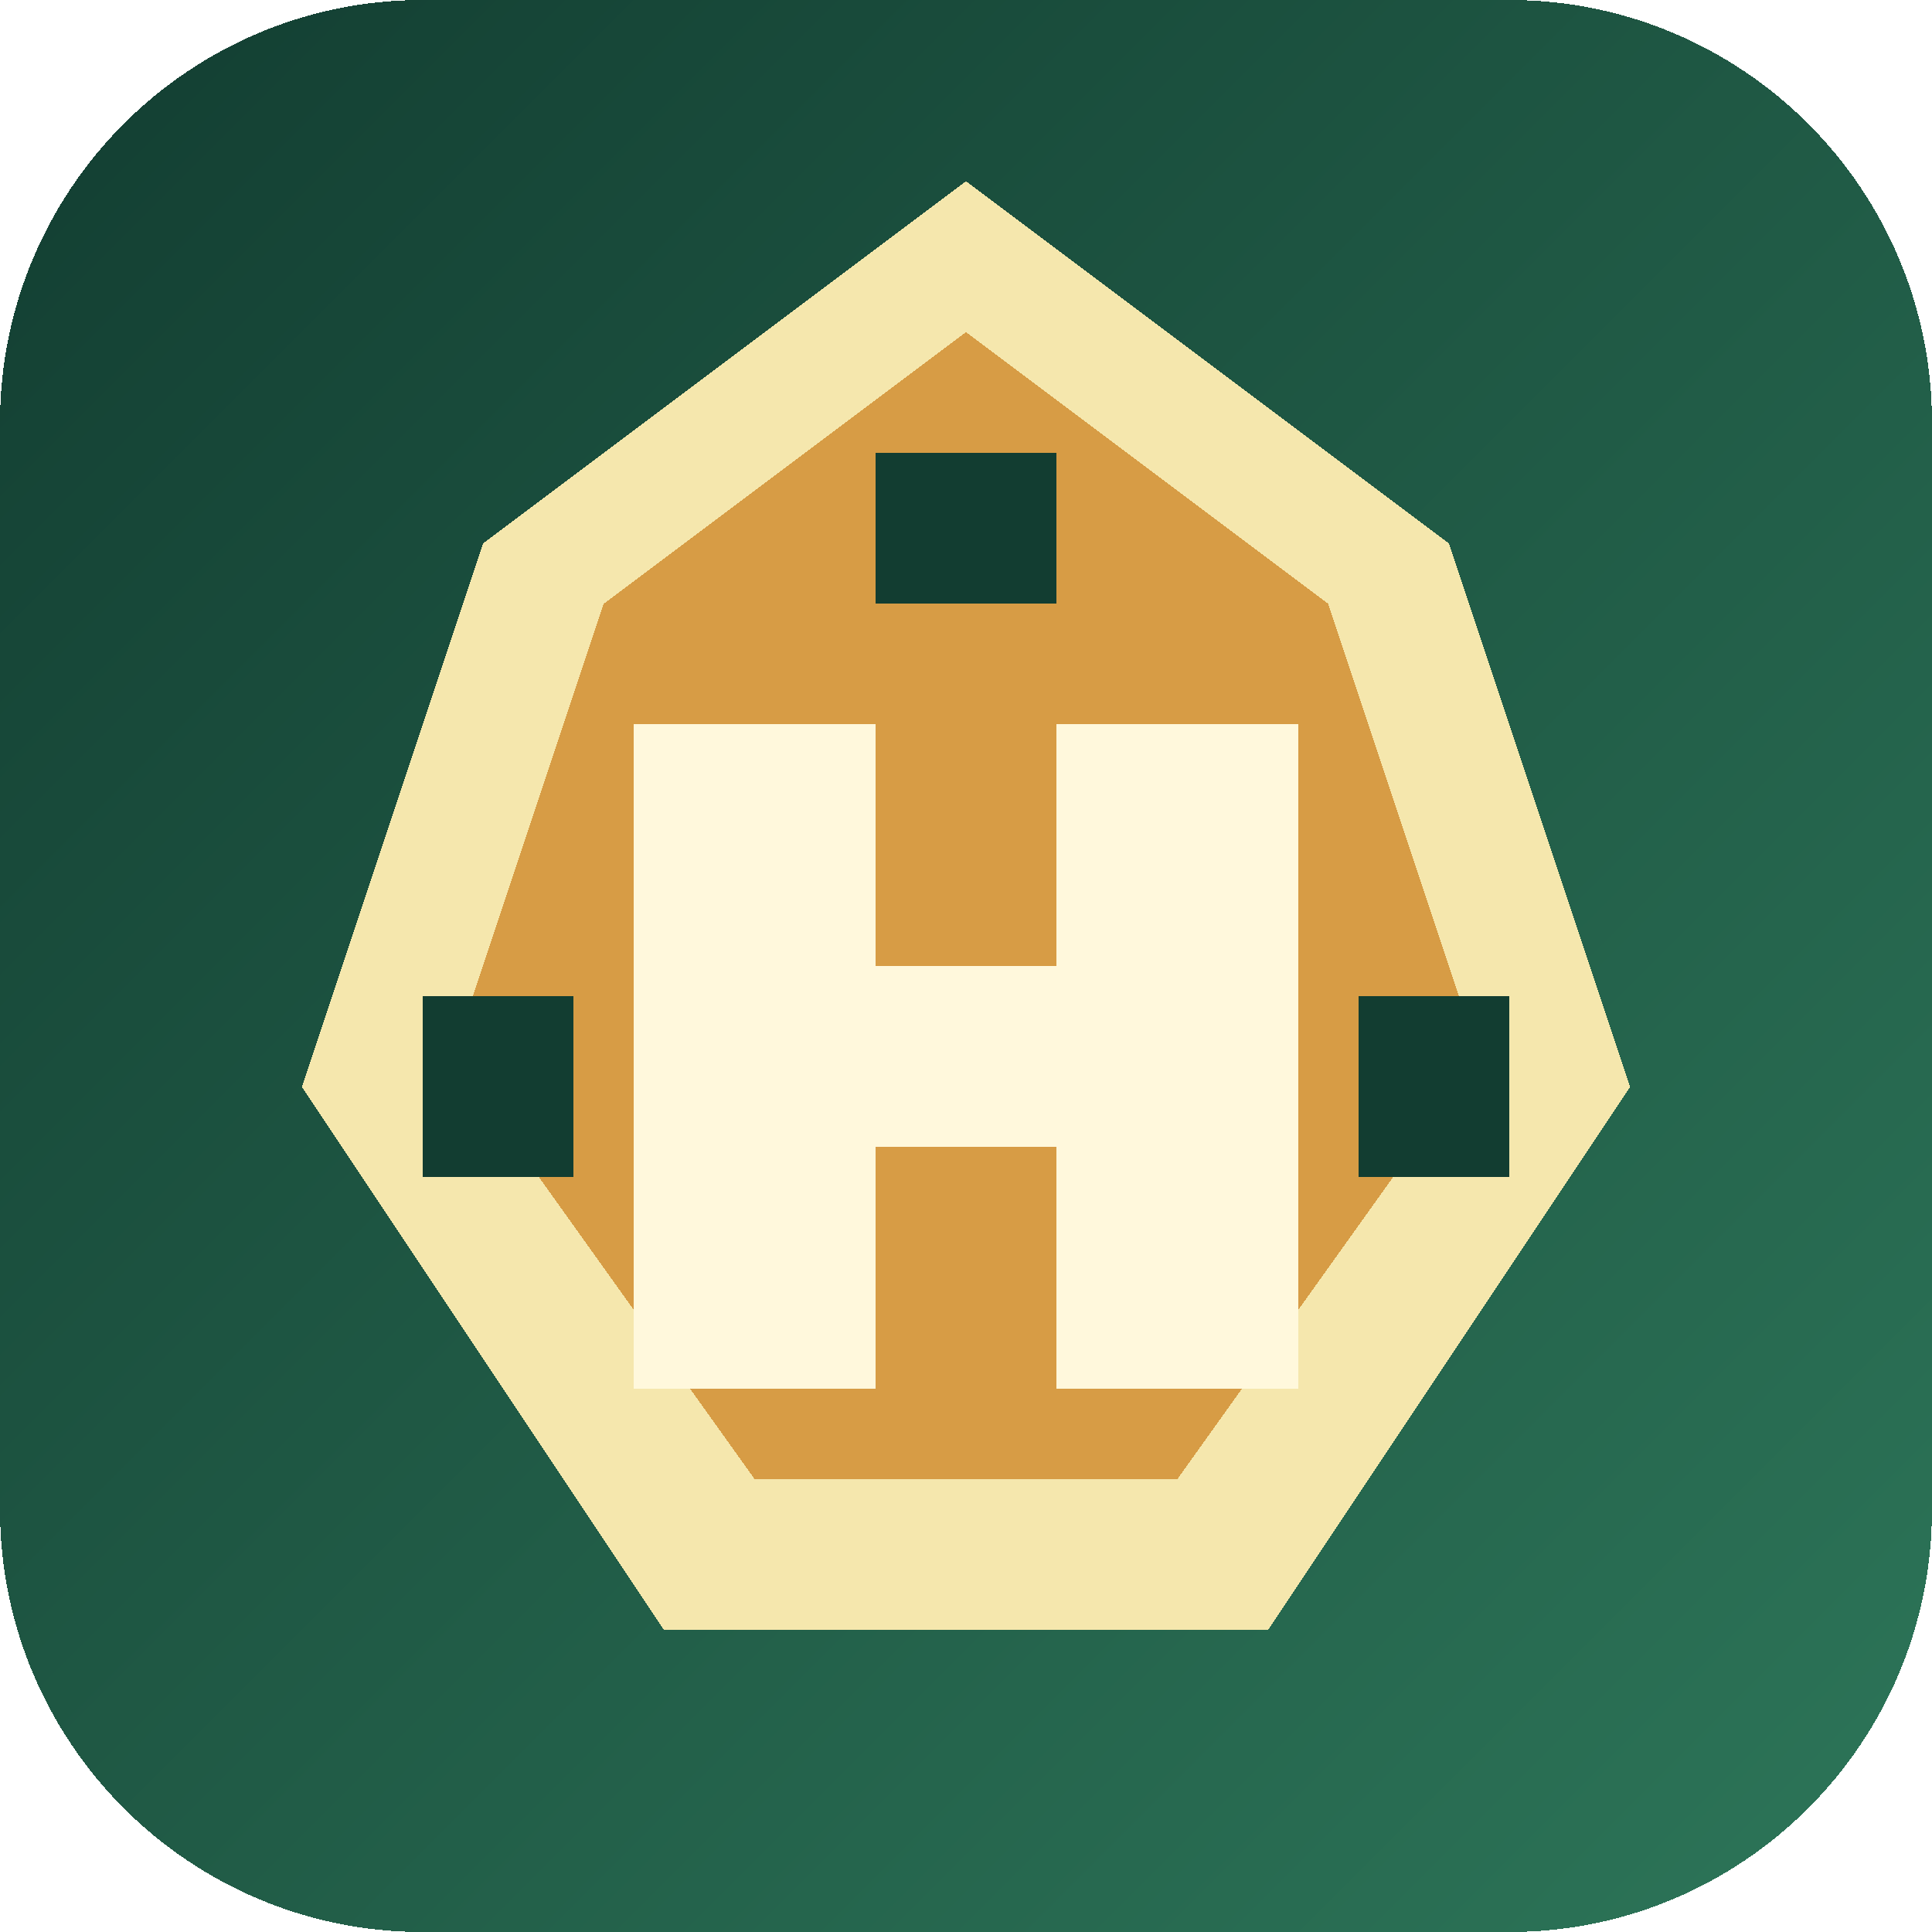
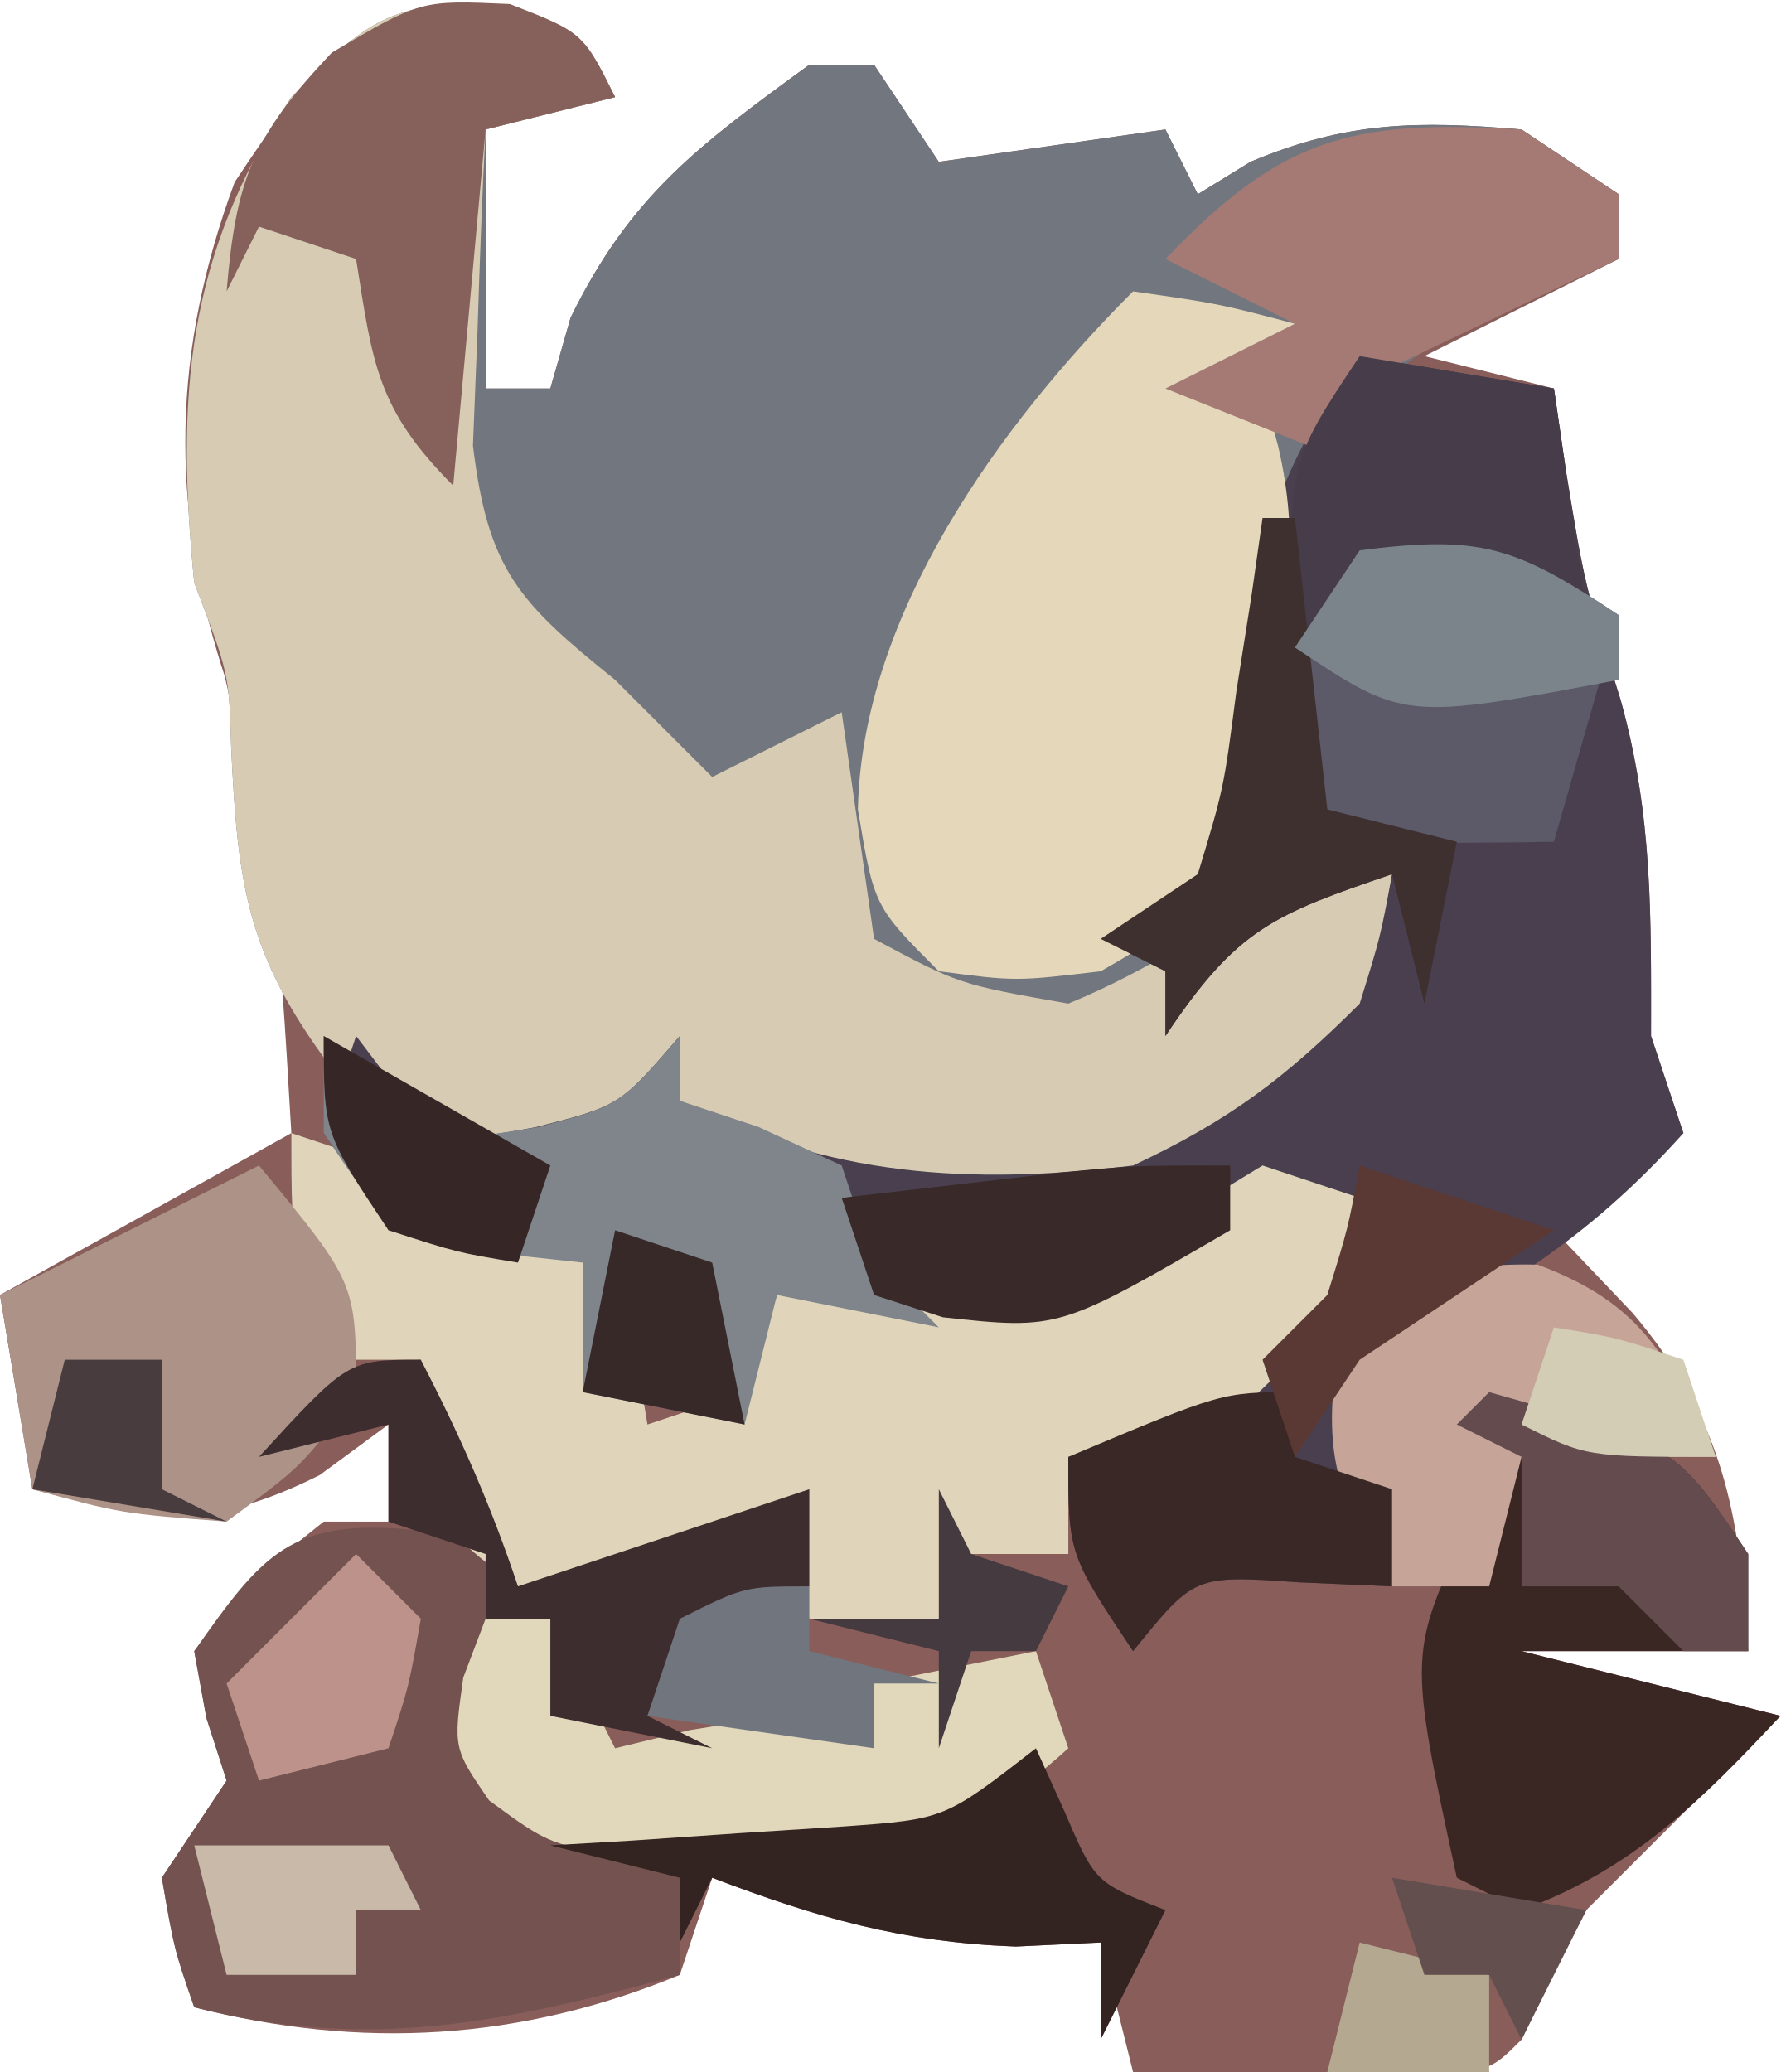
- <svg xmlns="http://www.w3.org/2000/svg" viewBox="0 0 64 64" shape-rendering="crispEdges">
-   <defs>
-     <linearGradient id="bg" x1="0" y1="0" x2="1" y2="1">
-       <stop stop-color="#123d31" />
-       <stop offset="1" stop-color="#2d7659" />
-     </linearGradient>
-   </defs>
-   <rect width="64" height="64" rx="14" fill="url(#bg)" />
-   <path fill="#f5e7ad" d="M32 6 48 18 54 36 42 54H22L10 36l6-18z" />
-   <path fill="#d79c45" d="m32 11 12 9 5 15-10 14H25L15 35l5-15z" />
-   <path fill="#fff8dc" d="M21 24h8v8h6v-8h8v22h-8v-8h-6v8h-8z" />
-   <path fill="#123d31" d="M29 15h6v5h-6zM14 33h5v6h-5zM45 33h5v6h-5z" />
+ <svg xmlns="http://www.w3.org/2000/svg" version="1.1" width="55" height="64">
+   <path d="M0 0 C2.312 0.812 2.312 0.812 3.312 2.812 C1.992 3.143 0.672 3.473 -0.688 3.812 C-0.688 6.452 -0.688 9.092 -0.688 11.812 C-0.028 11.812 0.632 11.812 1.312 11.812 C1.622 10.73 1.622 10.73 1.938 9.625 C3.788 5.84 5.915 4.29 9.312 1.812 C9.973 1.812 10.633 1.812 11.312 1.812 C12.303 3.297 12.303 3.297 13.312 4.812 C16.777 4.317 16.777 4.317 20.312 3.812 C20.808 4.803 20.808 4.803 21.312 5.812 C21.849 5.482 22.385 5.152 22.938 4.812 C25.917 3.558 28.106 3.54 31.312 3.812 C32.303 4.473 33.292 5.133 34.312 5.812 C34.312 6.473 34.312 7.133 34.312 7.812 C32.333 8.803 30.352 9.793 28.312 10.812 C29.633 11.143 30.953 11.473 32.312 11.812 C32.436 12.658 32.56 13.504 32.688 14.375 C33.261 17.873 33.261 17.873 34.375 21.438 C35.371 25.023 35.312 28.116 35.312 31.812 C35.642 32.803 35.972 33.792 36.312 34.812 C34.992 35.803 33.672 36.792 32.312 37.812 C33.117 38.658 33.921 39.504 34.75 40.375 C37.529 43.664 38.054 46.499 38.312 50.812 C36.002 50.812 33.693 50.812 31.312 50.812 C33.953 51.472 36.593 52.133 39.312 52.812 C37.312 54.812 35.312 56.812 33.312 58.812 C32.63 60.138 31.962 61.471 31.312 62.812 C30.312 63.812 30.312 63.812 27.809 63.91 C26.799 63.899 25.79 63.887 24.75 63.875 C23.738 63.866 22.726 63.857 21.684 63.848 C20.901 63.836 20.119 63.824 19.312 63.812 C18.817 61.833 18.817 61.833 18.312 59.812 C17.446 59.854 16.58 59.895 15.688 59.938 C12.189 59.808 9.567 59.052 6.312 57.812 C5.982 58.803 5.652 59.792 5.312 60.812 C0.384 62.846 -4.536 63.133 -9.688 61.812 C-10.312 60 -10.312 60 -10.688 57.812 C-10.027 56.822 -9.367 55.833 -8.688 54.812 C-8.997 53.853 -8.997 53.853 -9.312 52.875 C-9.436 52.194 -9.56 51.514 -9.688 50.812 C-7.875 48.562 -7.875 48.562 -5.688 46.812 C-5.027 46.812 -4.367 46.812 -3.688 46.812 C-3.688 45.822 -3.688 44.833 -3.688 43.812 C-4.389 44.328 -5.09 44.844 -5.812 45.375 C-9.296 47.117 -10.986 46.759 -14.688 45.812 C-15.018 43.833 -15.348 41.852 -15.688 39.812 C-12.717 38.163 -9.748 36.513 -6.688 34.812 C-7.107 27.629 -7.107 27.629 -8.75 20.688 C-10.468 15.418 -10.358 10.623 -8.438 5.438 C-6.017 1.807 -4.557 -0.318 0 0 Z " fill="#895D59" transform="translate(15.6875,0.1875)" />
+   <path d="M0 0 C2.312 0.812 2.312 0.812 3.312 2.812 C1.992 3.143 0.672 3.473 -0.688 3.812 C-0.688 6.452 -0.688 9.092 -0.688 11.812 C-0.028 11.812 0.632 11.812 1.312 11.812 C1.519 11.091 1.725 10.369 1.938 9.625 C3.788 5.84 5.915 4.29 9.312 1.812 C9.973 1.812 10.633 1.812 11.312 1.812 C12.303 3.297 12.303 3.297 13.312 4.812 C16.777 4.317 16.777 4.317 20.312 3.812 C20.642 4.473 20.973 5.133 21.312 5.812 C21.849 5.482 22.385 5.152 22.938 4.812 C25.917 3.558 28.106 3.54 31.312 3.812 C32.303 4.473 33.292 5.133 34.312 5.812 C34.312 6.473 34.312 7.133 34.312 7.812 C33.77 8.02 33.227 8.228 32.668 8.441 C28.638 10.177 26.679 11.197 24.375 15.062 C23.246 19.048 22.731 22.698 22.312 26.812 C21.983 27.473 21.652 28.133 21.312 28.812 C22.302 28.152 23.293 27.492 24.312 26.812 C25.302 26.812 26.293 26.812 27.312 26.812 C26.834 31.119 25.653 33.061 22.312 35.812 C16.92 37.61 11.987 37.518 6.75 35.312 C5.946 34.818 5.141 34.322 4.312 33.812 C3.652 34.472 2.993 35.133 2.312 35.812 C-1.091 35.721 -2.673 34.823 -5.438 32.812 C-8.063 29.312 -8.343 27.162 -8.547 22.898 C-8.613 20.617 -8.613 20.617 -9.688 17.812 C-10.252 12.108 -9.951 7.708 -6.688 2.812 C-4.294 0.34 -3.462 -0.242 0 0 Z " fill="#72767F" transform="translate(15.6875,0.1875)" />
+   <path d="M0 0 C2.312 0.812 2.312 0.812 3.312 2.812 C1.992 3.143 0.672 3.473 -0.688 3.812 C-0.796 5.895 -0.873 7.978 -0.938 10.062 C-1.007 11.803 -1.007 11.803 -1.078 13.578 C-0.612 17.436 0.346 18.422 3.312 20.812 C4.312 21.812 5.312 22.812 6.312 23.812 C7.633 23.152 8.953 22.492 10.312 21.812 C10.643 24.122 10.973 26.433 11.312 28.812 C13.938 30.218 13.938 30.218 17.312 30.812 C19.876 29.763 21.964 28.319 24.312 26.812 C25.302 26.812 26.293 26.812 27.312 26.812 C26.834 31.119 25.653 33.061 22.312 35.812 C16.92 37.61 11.987 37.518 6.75 35.312 C5.946 34.818 5.141 34.322 4.312 33.812 C3.652 34.472 2.993 35.133 2.312 35.812 C-1.091 35.721 -2.673 34.823 -5.438 32.812 C-8.063 29.312 -8.343 27.162 -8.547 22.898 C-8.613 20.617 -8.613 20.617 -9.688 17.812 C-10.252 12.108 -9.951 7.708 -6.688 2.812 C-4.294 0.34 -3.462 -0.242 0 0 Z " fill="#D7CCB3" transform="translate(15.6875,0.1875)" />
+   <path d="M0 0 C1.98 0.33 3.96 0.66 6 1 C6.124 1.846 6.247 2.691 6.375 3.562 C6.949 7.061 6.949 7.061 8.062 10.625 C9.059 14.211 9 17.304 9 21 C9.495 22.485 9.495 22.485 10 24 C7.009 27.336 4.068 29.151 0 31 C0.495 34.465 0.495 34.465 1 38 C0.051 37.959 -0.897 37.917 -1.875 37.875 C-5.102 37.65 -5.102 37.65 -7 40 C-9 37 -9 37 -9 34 C-7.577 33.319 -7.577 33.319 -6.125 32.625 C-2.997 31.198 -2.997 31.198 -1 29 C-1 28.01 -1 27.02 -1 26 C-4.554 27.382 -4.554 27.382 -7.938 29.125 C-10.718 30.304 -13.012 30.195 -16 30 C-16.66 29.67 -17.32 29.34 -18 29 C-18.33 30.32 -18.66 31.64 -19 33 C-20.65 32.67 -22.3 32.34 -24 32 C-24 30.68 -24 29.36 -24 28 C-24.949 27.897 -25.898 27.794 -26.875 27.688 C-30 27 -30 27 -32 24 C-31.505 22.515 -31.505 22.515 -31 21 C-30.608 21.516 -30.216 22.031 -29.812 22.562 C-28.049 24.294 -28.049 24.294 -25.438 23.812 C-22.856 23.154 -22.856 23.154 -21 21 C-21 21.66 -21 22.32 -21 23 C-16.434 25.357 -12.028 25.611 -7 25 C-4.031 23.61 -2.303 22.303 0 20 C0.643 17.931 0.643 17.931 1 16 C-2.653 17.25 -3.781 17.671 -6 21 C-6 20.34 -6 19.68 -6 19 C-6.66 18.67 -7.32 18.34 -8 18 C-7.01 17.34 -6.02 16.68 -5 16 C-4.308 13.518 -4.308 13.518 -4 10.688 C-3.351 6.496 -2.617 3.45 0 0 Z " fill="#493F4F" transform="translate(42,11)" />
+   <path d="M0 0 C0.743 0.247 1.485 0.495 2.25 0.75 C2.25 1.41 2.25 2.07 2.25 2.75 C2.91 2.75 3.57 2.75 4.25 2.75 C4.91 4.07 5.57 5.39 6.25 6.75 C7.013 6.564 7.776 6.379 8.562 6.188 C11.25 5.75 11.25 5.75 14.25 6.75 C14.25 6.09 14.25 5.43 14.25 4.75 C15.9 4.42 17.55 4.09 19.25 3.75 C19.58 4.74 19.91 5.73 20.25 6.75 C16.558 10.288 13.156 10.341 8.25 10.75 C8.25 11.74 8.25 12.73 8.25 13.75 C2.943 15.177 -1.289 16.15 -6.75 14.75 C-7.375 12.938 -7.375 12.938 -7.75 10.75 C-7.09 9.76 -6.43 8.77 -5.75 7.75 C-5.956 7.111 -6.162 6.471 -6.375 5.812 C-6.499 5.132 -6.622 4.451 -6.75 3.75 C-4.628 0.73 -3.768 -0.343 0 0 Z " fill="#73524F" transform="translate(12.75,47.25)" />
+   <path d="M0 0 C0.99 0.33 1.98 0.66 3 1 C3 1.66 3 2.32 3 3 C5.31 3 7.62 3 10 3 C10.33 4.98 10.66 6.96 11 9 C11.99 8.67 12.98 8.34 14 8 C14.33 7.01 14.66 6.02 15 5 C16.176 5.082 17.351 5.165 18.562 5.25 C21.951 5.28 23.938 4.725 26.812 2.938 C27.864 2.298 28.916 1.659 30 1 C30.99 1.33 31.98 1.66 33 2 C32.664 5.135 31.973 6.025 29.625 8.25 C27 10 27 10 24 10 C24 10.99 24 11.98 24 13 C23.01 13 22.02 13 21 13 C20.67 13.66 20.34 14.32 20 15 C18.68 15 17.36 15 16 15 C15.67 14.01 15.34 13.02 15 12 C14.237 12.33 13.474 12.66 12.688 13 C10 14 10 14 7 14 C5.312 12.75 5.312 12.75 4 11 C4 9.68 4 8.36 4 7 C3.34 7 2.68 7 2 7 C0 4 0 4 0 0 Z " fill="#E0D5BA" transform="translate(9,35)" />
+   <path d="M0 0 C2.625 0.375 2.625 0.375 5 1 C4.67 1.66 4.34 2.32 4 3 C4.159 3.587 4.317 4.173 4.48 4.777 C5.139 7.594 4.796 9.718 4.312 12.562 C4.164 13.513 4.016 14.463 3.863 15.441 C2.826 18.514 1.79 19.419 -1 21 C-3.625 21.312 -3.625 21.312 -6 21 C-8 19 -8 19 -8.5 16 C-8.373 9.985 -4.128 4.128 0 0 Z " fill="#E4D7BA" transform="translate(35,9)" />
+   <path d="M0 0 C0.835 0.773 0.835 0.773 1.688 1.562 C3.92 3.264 3.92 3.264 6.625 2.812 C9.15 2.143 9.15 2.143 11 0 C11 0.66 11 1.32 11 2 C11.804 2.268 12.609 2.536 13.438 2.812 C14.706 3.4 14.706 3.4 16 4 C16.33 4.99 16.66 5.98 17 7 C17.66 7.66 18.32 8.32 19 9 C16.525 8.505 16.525 8.505 14 8 C13.67 9.32 13.34 10.64 13 12 C11.35 11.67 9.7 11.34 8 11 C8 9.68 8 8.36 8 7 C6.577 6.845 6.577 6.845 5.125 6.688 C2 6 2 6 0 3 C0 2.01 0 1.02 0 0 Z " fill="#7F858B" transform="translate(10,32)" />
+   <path d="M0 0 C5.75 1.625 5.75 1.625 8 5 C8 5.99 8 6.98 8 8 C5.69 8 3.38 8 1 8 C3.64 8.66 6.28 9.32 9 10 C6.541 12.635 4.422 14.745 1 16 C0.34 15.67 -0.32 15.34 -1 15 C-2.505 8.054 -2.505 8.054 -0.562 4 C-0.047 3.34 0.469 2.68 1 2 C0.34 1.67 -0.32 1.34 -1 1 C-0.67 0.67 -0.34 0.34 0 0 Z " fill="#3A2723" transform="translate(46,43)" />
+   <path d="M0 0 C3 3.625 3 3.625 3 7 C1.375 9.25 1.375 9.25 -1 11 C-4.25 10.75 -4.25 10.75 -7 10 C-7.33 8.02 -7.66 6.04 -8 4 C-5.36 2.68 -2.72 1.36 0 0 Z " fill="#AC9287" transform="translate(8,36)" />
+   <path d="M0 0 C0.99 0.66 1.98 1.32 3 2 C3 2.66 3 3.32 3 4 C2.434 4.266 1.868 4.531 1.285 4.805 C0.552 5.158 -0.182 5.511 -0.938 5.875 C-1.668 6.223 -2.399 6.571 -3.152 6.93 C-5.163 7.868 -5.163 7.868 -6 10 C-8.475 9.01 -8.475 9.01 -11 8 C-9.68 7.34 -8.36 6.68 -7 6 C-8.32 5.34 -9.64 4.68 -11 4 C-7.403 0.239 -5.262 -0.322 0 0 Z " fill="#A57A74" transform="translate(47,4)" />
+   <path d="M0 0 C0.66 0 1.32 0 2 0 C2.66 1.32 3.32 2.64 4 4 C4.763 3.814 5.526 3.629 6.312 3.438 C9 3 9 3 12 4 C12 3.34 12 2.68 12 2 C13.65 1.67 15.3 1.34 17 1 C17.33 1.99 17.66 2.98 18 4 C14.68 7.024 12.38 7.408 7.938 7.375 C6.373 7.387 6.373 7.387 4.777 7.398 C2 7 2 7 0.109 5.613 C-1 4 -1 4 -0.688 1.812 C-0.461 1.214 -0.234 0.616 0 0 Z " fill="#E1D8BC" transform="translate(15,50)" />
+   <path d="M0 0 C3.282 1.231 3.998 2.855 5.5 5.938 C3.5 5.938 1.5 5.938 -0.5 5.938 C-0.83 7.258 -1.16 8.578 -1.5 9.938 C-2.49 9.938 -3.48 9.938 -4.5 9.938 C-5.848 7.718 -6.544 6.436 -6.312 3.812 C-4.985 0.749 -3.251 -0.081 0 0 Z " fill="#C6A598" transform="translate(47.5,39.0625)" />
+   <path d="M0 0 C3.723 -0.477 4.792 -0.139 8 2 C7.34 4.31 6.68 6.62 6 9 C3.667 9.042 1.333 9.041 -1 9 C-2 8 -2 8 -2.188 5.625 C-2 3 -2 3 0 0 Z " fill="#5C5969" transform="translate(42,17)" />
+   <path d="M0 0 C2.25 0.875 2.25 0.875 3.25 2.875 C1.93 3.205 0.61 3.535 -0.75 3.875 C-1.08 7.505 -1.41 11.135 -1.75 14.875 C-4.11 12.515 -4.241 11.096 -4.75 7.875 C-5.74 7.545 -6.73 7.215 -7.75 6.875 C-8.08 7.535 -8.41 8.195 -8.75 8.875 C-8.461 5.407 -7.933 4.068 -5.5 1.5 C-2.75 -0.125 -2.75 -0.125 0 0 Z " fill="#86605B" transform="translate(15.75,0.125)" />
+   <path d="M0 0 C1.206 2.332 2.165 4.496 3 7 C5.97 6.01 8.94 5.02 12 4 C12 4.99 12 5.98 12 7 C11.041 7.433 11.041 7.433 10.062 7.875 C7.848 8.828 7.848 8.828 7 11 C7.66 11.33 8.32 11.66 9 12 C7.35 11.67 5.7 11.34 4 11 C4 10.01 4 9.02 4 8 C3.34 8 2.68 8 2 8 C2 7.34 2 6.68 2 6 C1.01 5.67 0.02 5.34 -1 5 C-1 4.01 -1 3.02 -1 2 C-2.32 2.33 -3.64 2.66 -5 3 C-2.25 0 -2.25 0 0 0 Z " fill="#3D2D2E" transform="translate(13,42)" />
+   <path d="M0 0 C2.97 0.495 2.97 0.495 6 1 C6.33 3.31 6.66 5.62 7 8 C6.072 7.794 5.144 7.588 4.188 7.375 C0.848 6.633 0.848 6.633 -2 9 C-2.25 3.375 -2.25 3.375 0 0 Z " fill="#463C4A" transform="translate(42,11)" />
+   <path d="M0 0 C0.289 0.639 0.578 1.279 0.875 1.938 C1.828 4.152 1.828 4.152 4 5 C3.34 6.32 2.68 7.64 2 9 C2 8.01 2 7.02 2 6 C0.701 6.062 0.701 6.062 -0.625 6.125 C-4.124 5.995 -6.746 5.24 -10 4 C-10.33 4.66 -10.66 5.32 -11 6 C-11 5.34 -11 4.68 -11 4 C-12.32 3.67 -13.64 3.34 -15 3 C-13.753 2.927 -13.753 2.927 -12.48 2.852 C-11.394 2.777 -10.307 2.702 -9.188 2.625 C-8.109 2.555 -7.03 2.486 -5.918 2.414 C-2.814 2.188 -2.814 2.188 0 0 Z " fill="#342421" transform="translate(32,54)" />
+   <path d="M0 0 C0.33 0 0.66 0 1 0 C1.33 2.97 1.66 5.94 2 9 C3.32 9.33 4.64 9.66 6 10 C5.67 11.65 5.34 13.3 5 15 C4.67 13.68 4.34 12.36 4 11 C0.347 12.25 -0.781 12.671 -3 16 C-3 15.34 -3 14.68 -3 14 C-3.66 13.67 -4.32 13.34 -5 13 C-4.01 12.34 -3.02 11.68 -2 11 C-1.199 8.353 -1.199 8.353 -0.812 5.375 C-0.654 4.372 -0.495 3.369 -0.332 2.336 C-0.222 1.565 -0.113 0.794 0 0 Z " fill="#3F3030" transform="translate(39,16)" />
+   <path d="M0 0 C0 0.66 0 1.32 0 2 C0.99 2.33 1.98 2.66 3 3 C3 3.99 3 4.98 3 6 C2.051 5.959 1.103 5.918 0.125 5.875 C-3.102 5.65 -3.102 5.65 -5 8 C-7 5 -7 5 -7 2 C-2.25 0 -2.25 0 0 0 Z " fill="#392825" transform="translate(40,43)" />
+   <path d="M0 0 C0 0.66 0 1.32 0 2 C-5.292 5.077 -5.292 5.077 -8.875 4.688 C-9.576 4.461 -10.277 4.234 -11 4 C-11.33 3.01 -11.66 2.02 -12 1 C-10.563 0.831 -9.125 0.665 -7.688 0.5 C-6.887 0.407 -6.086 0.314 -5.262 0.219 C-3 0 -3 0 0 0 Z " fill="#392928" transform="translate(38,36)" />
+   <path d="M0 0 C5.75 1.625 5.75 1.625 8 5 C8 5.99 8 6.98 8 8 C7.34 8 6.68 8 6 8 C5.34 7.34 4.68 6.68 4 6 C3.01 6 2.02 6 1 6 C1 4.68 1 3.36 1 2 C0.34 1.67 -0.32 1.34 -1 1 C-0.67 0.67 -0.34 0.34 0 0 Z " fill="#634B4E" transform="translate(46,43)" />
+   <path d="M0 0 C3.723 -0.477 4.792 -0.139 8 2 C8 2.66 8 3.32 8 4 C1.375 5.25 1.375 5.25 -2 3 C-1.34 2.01 -0.68 1.02 0 0 Z " fill="#7B848B" transform="translate(42,17)" />
+   <path d="M0 0 C0 0.66 0 1.32 0 2 C1.32 2.33 2.64 2.66 4 3 C3.34 3 2.68 3 2 3 C2 3.66 2 4.32 2 5 C-0.31 4.67 -2.62 4.34 -5 4 C-4.67 3.01 -4.34 2.02 -4 1 C-2 0 -2 0 0 0 Z " fill="#71757D" transform="translate(25,49)" />
+   <path d="M0 0 C0.66 0.66 1.32 1.32 2 2 C1.625 4.125 1.625 4.125 1 6 C-0.32 6.33 -1.64 6.66 -3 7 C-3.33 6.01 -3.66 5.02 -4 4 C-2.68 2.68 -1.36 1.36 0 0 Z " fill="#BD928B" transform="translate(11,48)" />
+   <path d="M0 0 C1.98 0.66 3.96 1.32 6 2 C4 3.333 2 4.667 0 6 C-0.66 6.99 -1.32 7.98 -2 9 C-2.33 8.01 -2.66 7.02 -3 6 C-2.34 5.34 -1.68 4.68 -1 4 C-0.357 1.931 -0.357 1.931 0 0 Z " fill="#5A3834" transform="translate(42,36)" />
+   <path d="M0 0 C1.98 0 3.96 0 6 0 C6.33 0.66 6.66 1.32 7 2 C6.34 2 5.68 2 5 2 C5 2.66 5 3.32 5 4 C3.68 4 2.36 4 1 4 C0.67 2.68 0.34 1.36 0 0 Z " fill="#C8B9A8" transform="translate(6,57)" />
+   <path d="M0 0 C3.465 1.98 3.465 1.98 7 4 C6.67 4.99 6.34 5.98 6 7 C4.125 6.688 4.125 6.688 2 6 C0 3 0 3 0 0 Z " fill="#362726" transform="translate(10,32)" />
+   <path d="M0 0 C0.33 0.66 0.66 1.32 1 2 C1.99 2.33 2.98 2.66 4 3 C3.67 3.66 3.34 4.32 3 5 C2.34 5 1.68 5 1 5 C0.67 5.99 0.34 6.98 0 8 C0 7.01 0 6.02 0 5 C-1.32 4.67 -2.64 4.34 -4 4 C-2.68 4 -1.36 4 0 4 C0 2.68 0 1.36 0 0 Z " fill="#443A3F" transform="translate(29,46)" />
+   <path d="M0 0 C1.938 0.312 1.938 0.312 4 1 C4.33 1.99 4.66 2.98 5 4 C1 4 1 4 -1 3 C-0.67 2.01 -0.34 1.02 0 0 Z " fill="#D3CDB6" transform="translate(48,41)" />
+   <path d="M0 0 C0.99 0.33 1.98 0.66 3 1 C3.33 2.65 3.66 4.3 4 6 C2.35 5.67 0.7 5.34 -1 5 C-0.67 3.35 -0.34 1.7 0 0 Z " fill="#382929" transform="translate(19,38)" />
+   <path d="M0 0 C1.98 0.495 1.98 0.495 4 1 C4 1.99 4 2.98 4 4 C2.35 4 0.7 4 -1 4 C-0.67 2.68 -0.34 1.36 0 0 Z " fill="#B4A891" transform="translate(42,60)" />
+   <path d="M0 0 C2.97 0.495 2.97 0.495 6 1 C5.34 2.32 4.68 3.64 4 5 C3.67 4.34 3.34 3.68 3 3 C2.34 3 1.68 3 1 3 C0.67 2.01 0.34 1.02 0 0 Z " fill="#634F4E" transform="translate(43,58)" />
+   <path d="M0 0 C0.99 0 1.98 0 3 0 C3 1.32 3 2.64 3 4 C3.66 4.33 4.32 4.66 5 5 C2.03 4.505 2.03 4.505 -1 4 C-0.67 2.68 -0.34 1.36 0 0 Z " fill="#493C3E" transform="translate(2,42)" />
</svg>
